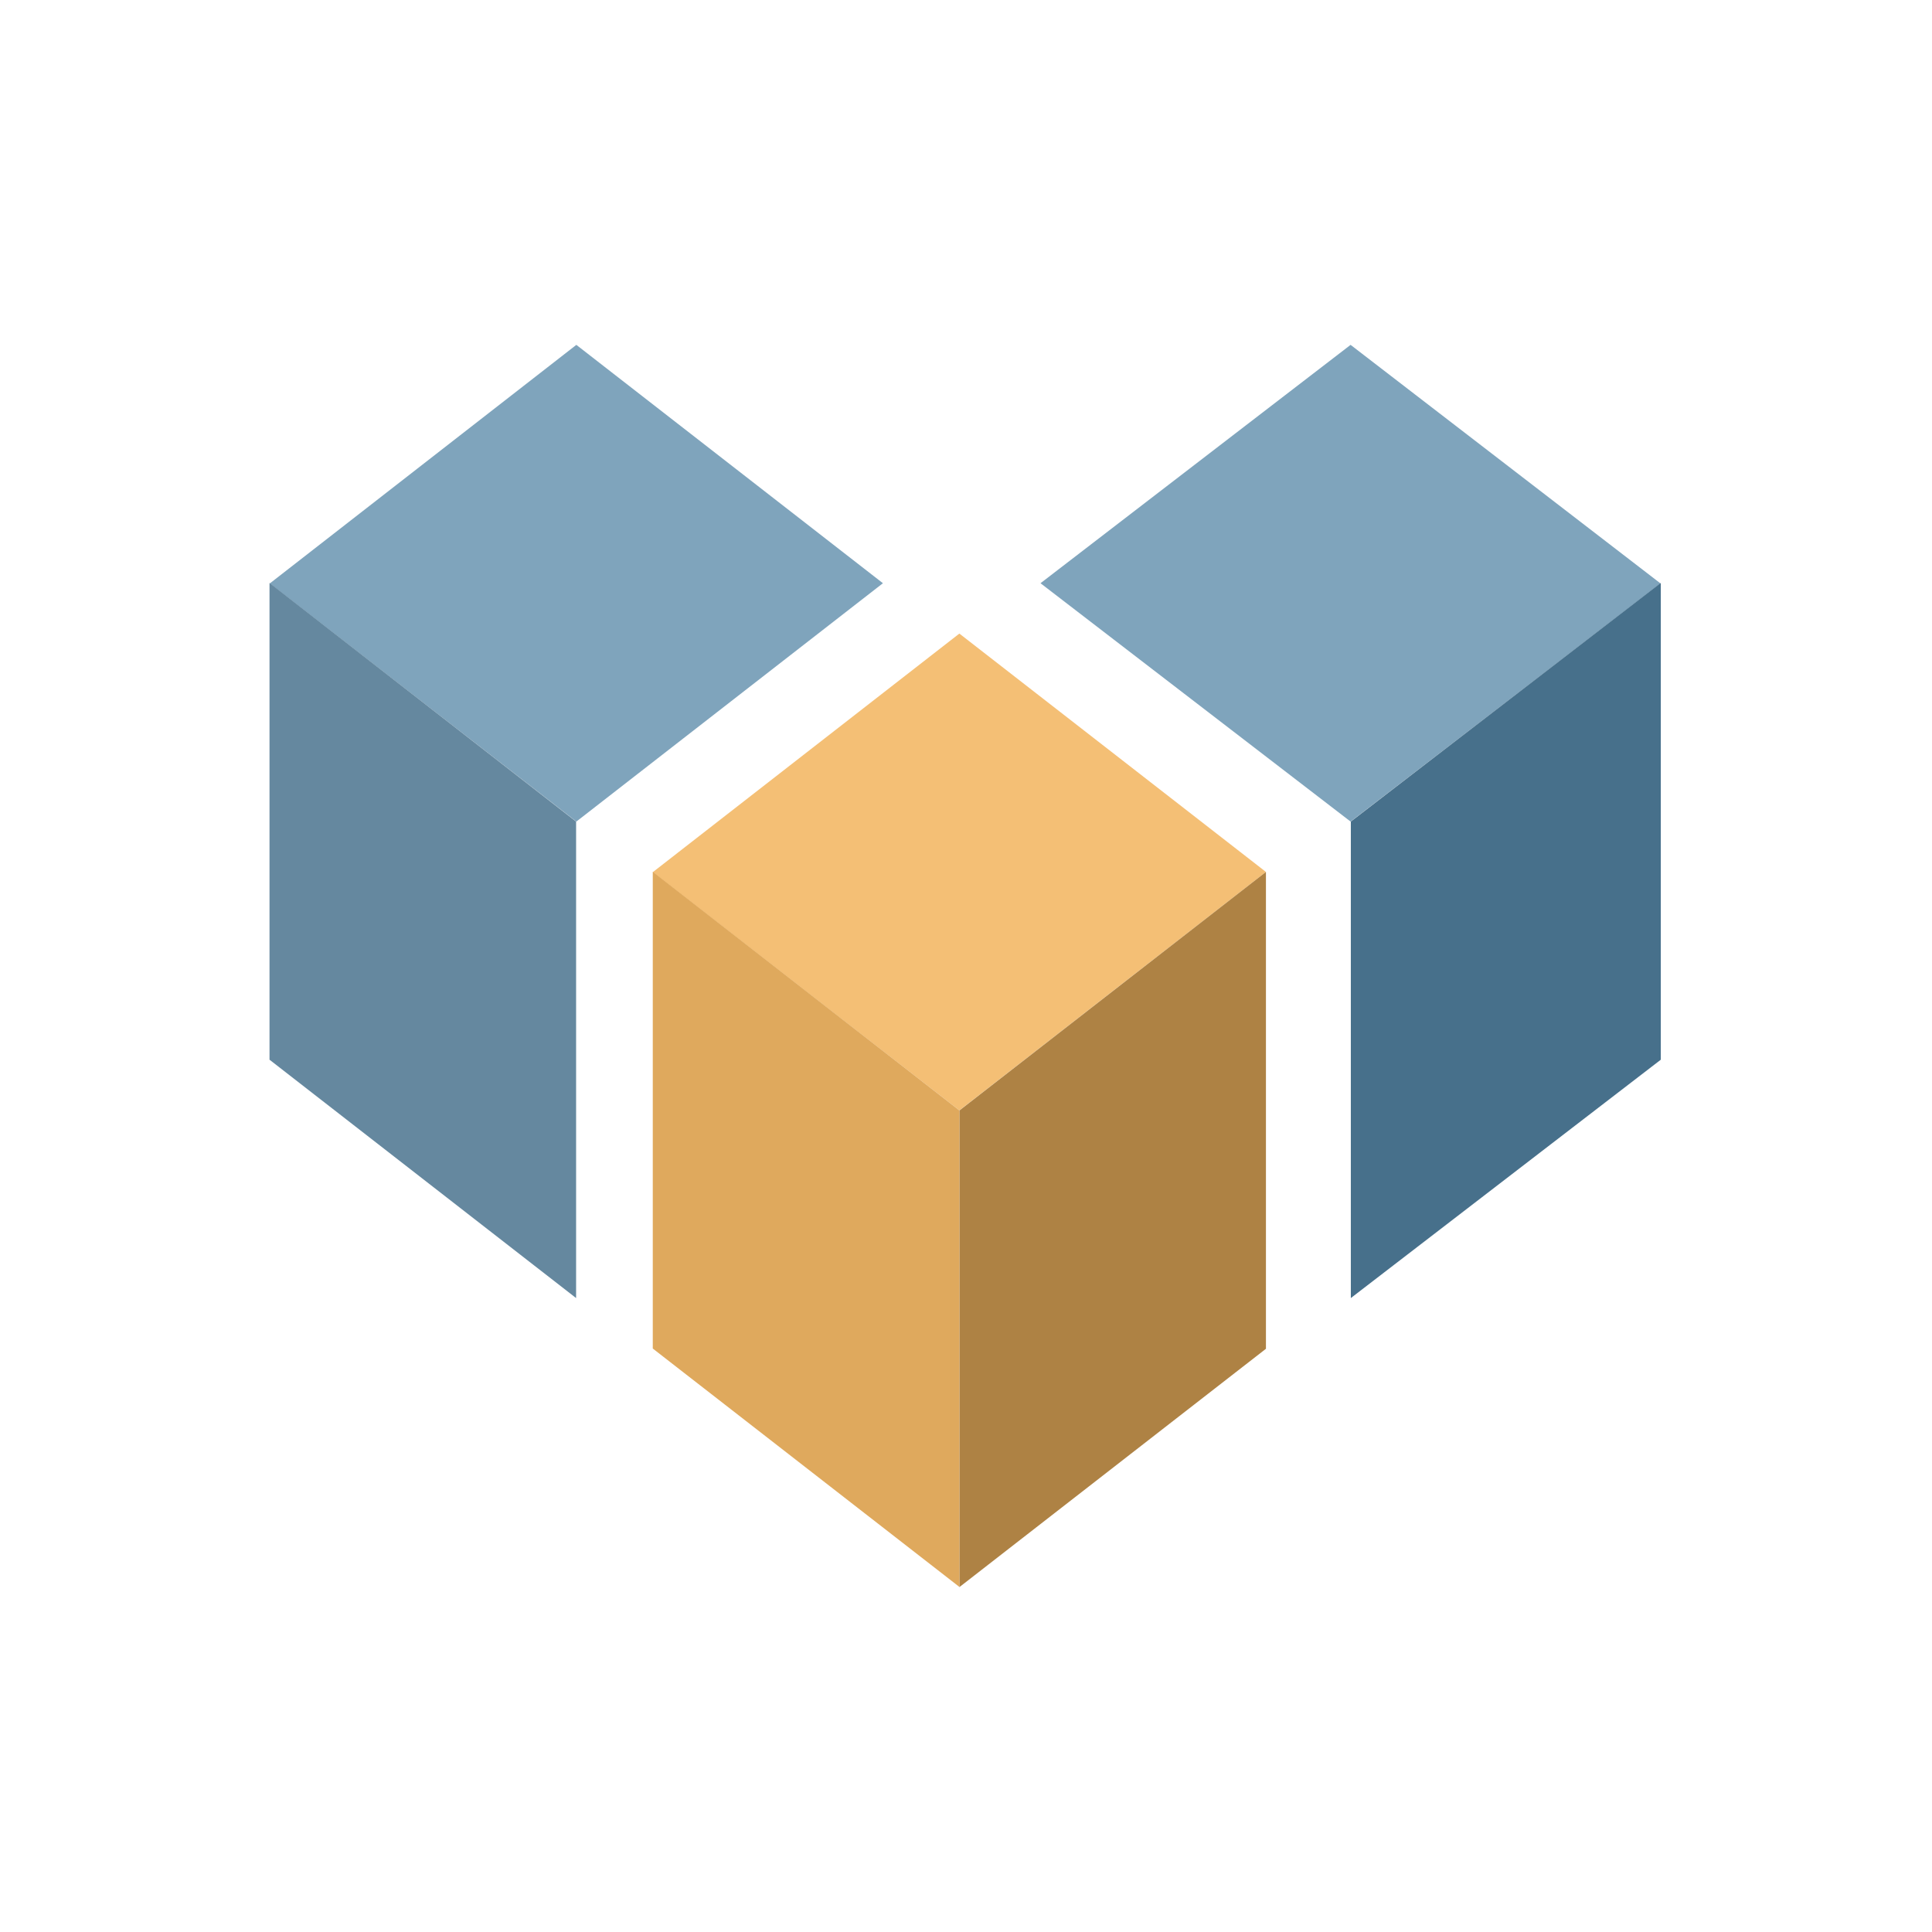
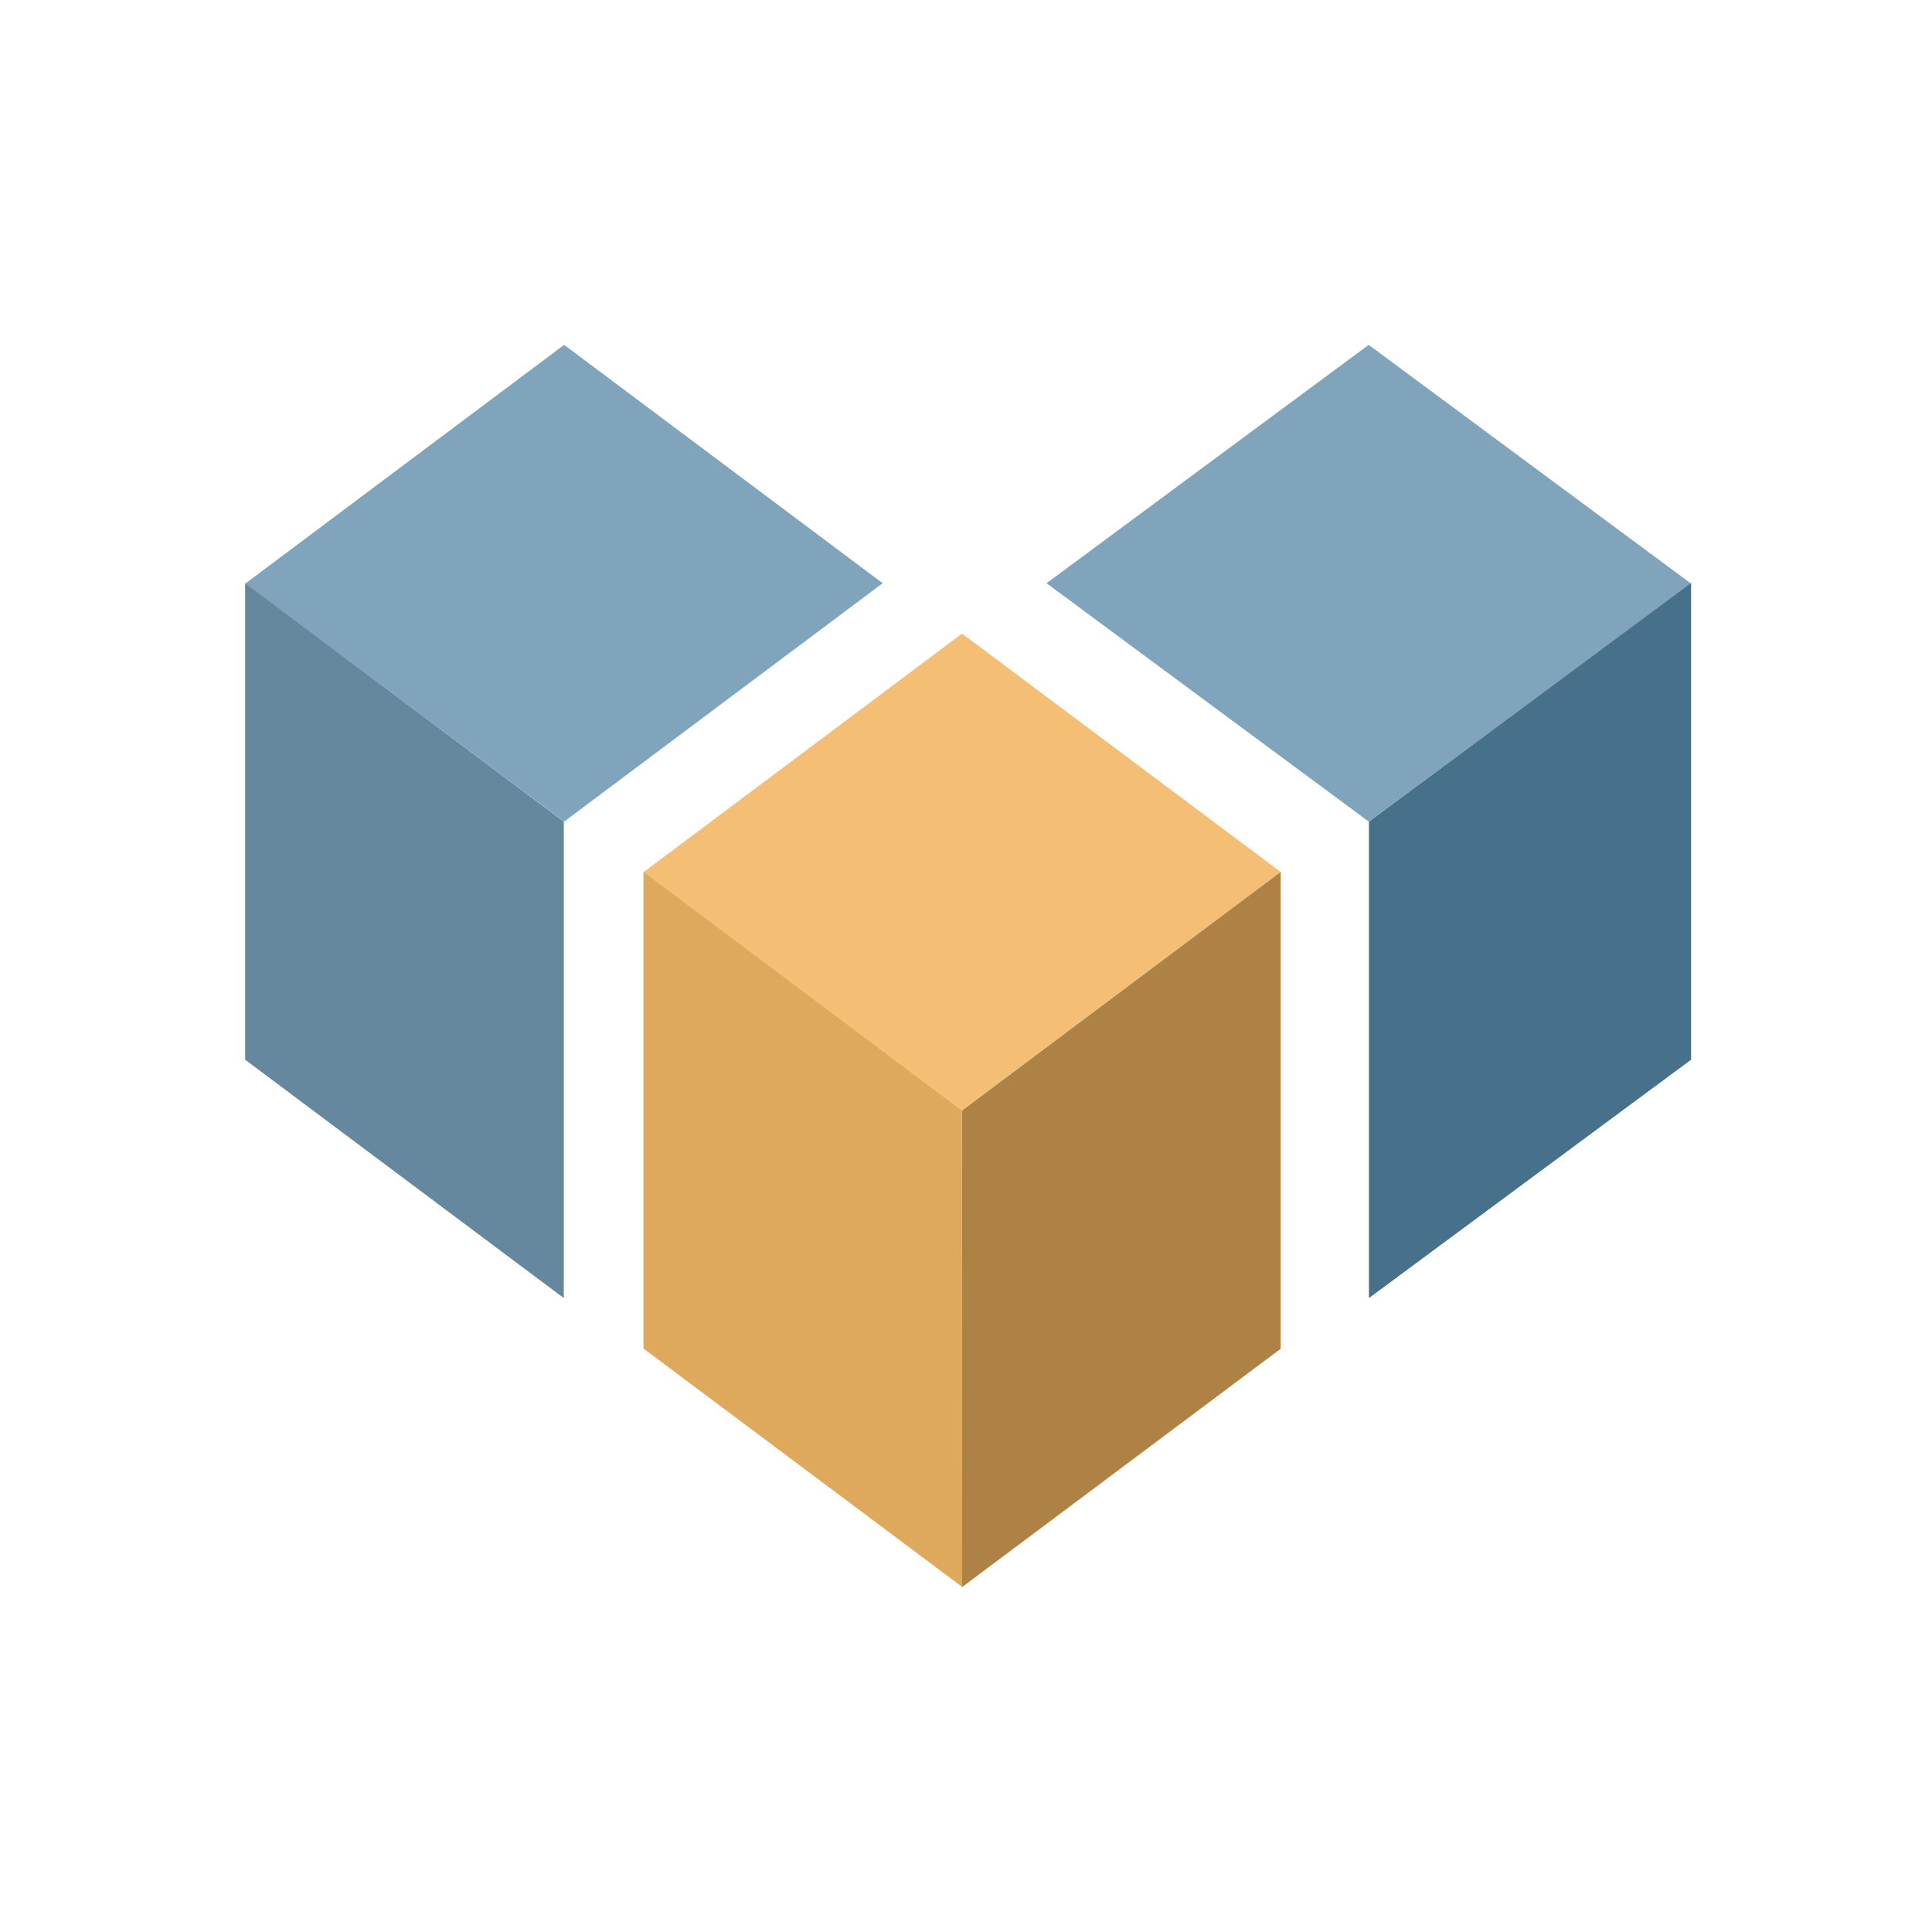
<svg xmlns="http://www.w3.org/2000/svg" width="16" height="16" viewBox="0 0 16 16" fill="none">
  <g id="starlark">
-     <path d="M7.945 5.247L10.484 7.221L7.945 9.196L5.406 7.223L7.945 5.247Z" fill="#F4BF75" />
-     <path d="M10.484 7.221L10.484 11.17L7.945 13.144L7.945 9.197L10.484 7.221Z" fill="#AE8244" />
-     <path d="M5.406 7.22L5.406 11.168L7.945 13.142L7.945 9.196L5.406 7.22Z" fill="#DFA95D" />
-     <path d="M4.773 2.856L7.312 4.83L4.773 6.804L2.234 4.832L4.773 2.856Z" fill="#7FA4BC" />
-     <path d="M2.232 4.828L2.232 8.776L4.771 10.75L4.771 6.804L2.232 4.828Z" fill="#65889F" />
-     <path d="M11.185 2.856L8.617 4.83L11.185 6.804L13.752 4.832L11.185 2.856Z" fill="#7FA4BC" />
-     <path d="M13.754 4.828L13.754 8.776L11.187 10.75L11.187 6.804L13.754 4.828Z" fill="#47708B" />
+     <path d="M7.967 5.247L10.606 7.221L7.967 9.196L5.329 7.223L7.967 5.247Z" fill="#F4BF75" />
+     <path d="M10.606 7.221L10.606 11.17L7.967 13.144L7.967 9.197L10.606 7.221Z" fill="#AE8244" />
+     <path d="M5.329 7.22L5.329 11.168L7.968 13.142L7.967 9.196L5.329 7.22Z" fill="#DFA95D" />
+     <path d="M4.672 2.856L7.31 4.83L4.672 6.804L2.033 4.832L4.672 2.856Z" fill="#7FA4BC" />
+     <path d="M2.03 4.828L2.03 8.776L4.669 10.75L4.669 6.804L2.03 4.828Z" fill="#65889F" />
+     <path d="M11.335 2.856L8.667 4.83L11.335 6.804L14.003 4.832L11.335 2.856Z" fill="#7FA4BC" />
+     <path d="M14.005 4.828L14.005 8.776L11.337 10.75L11.337 6.804L14.005 4.828Z" fill="#47708B" />
  </g>
</svg>
